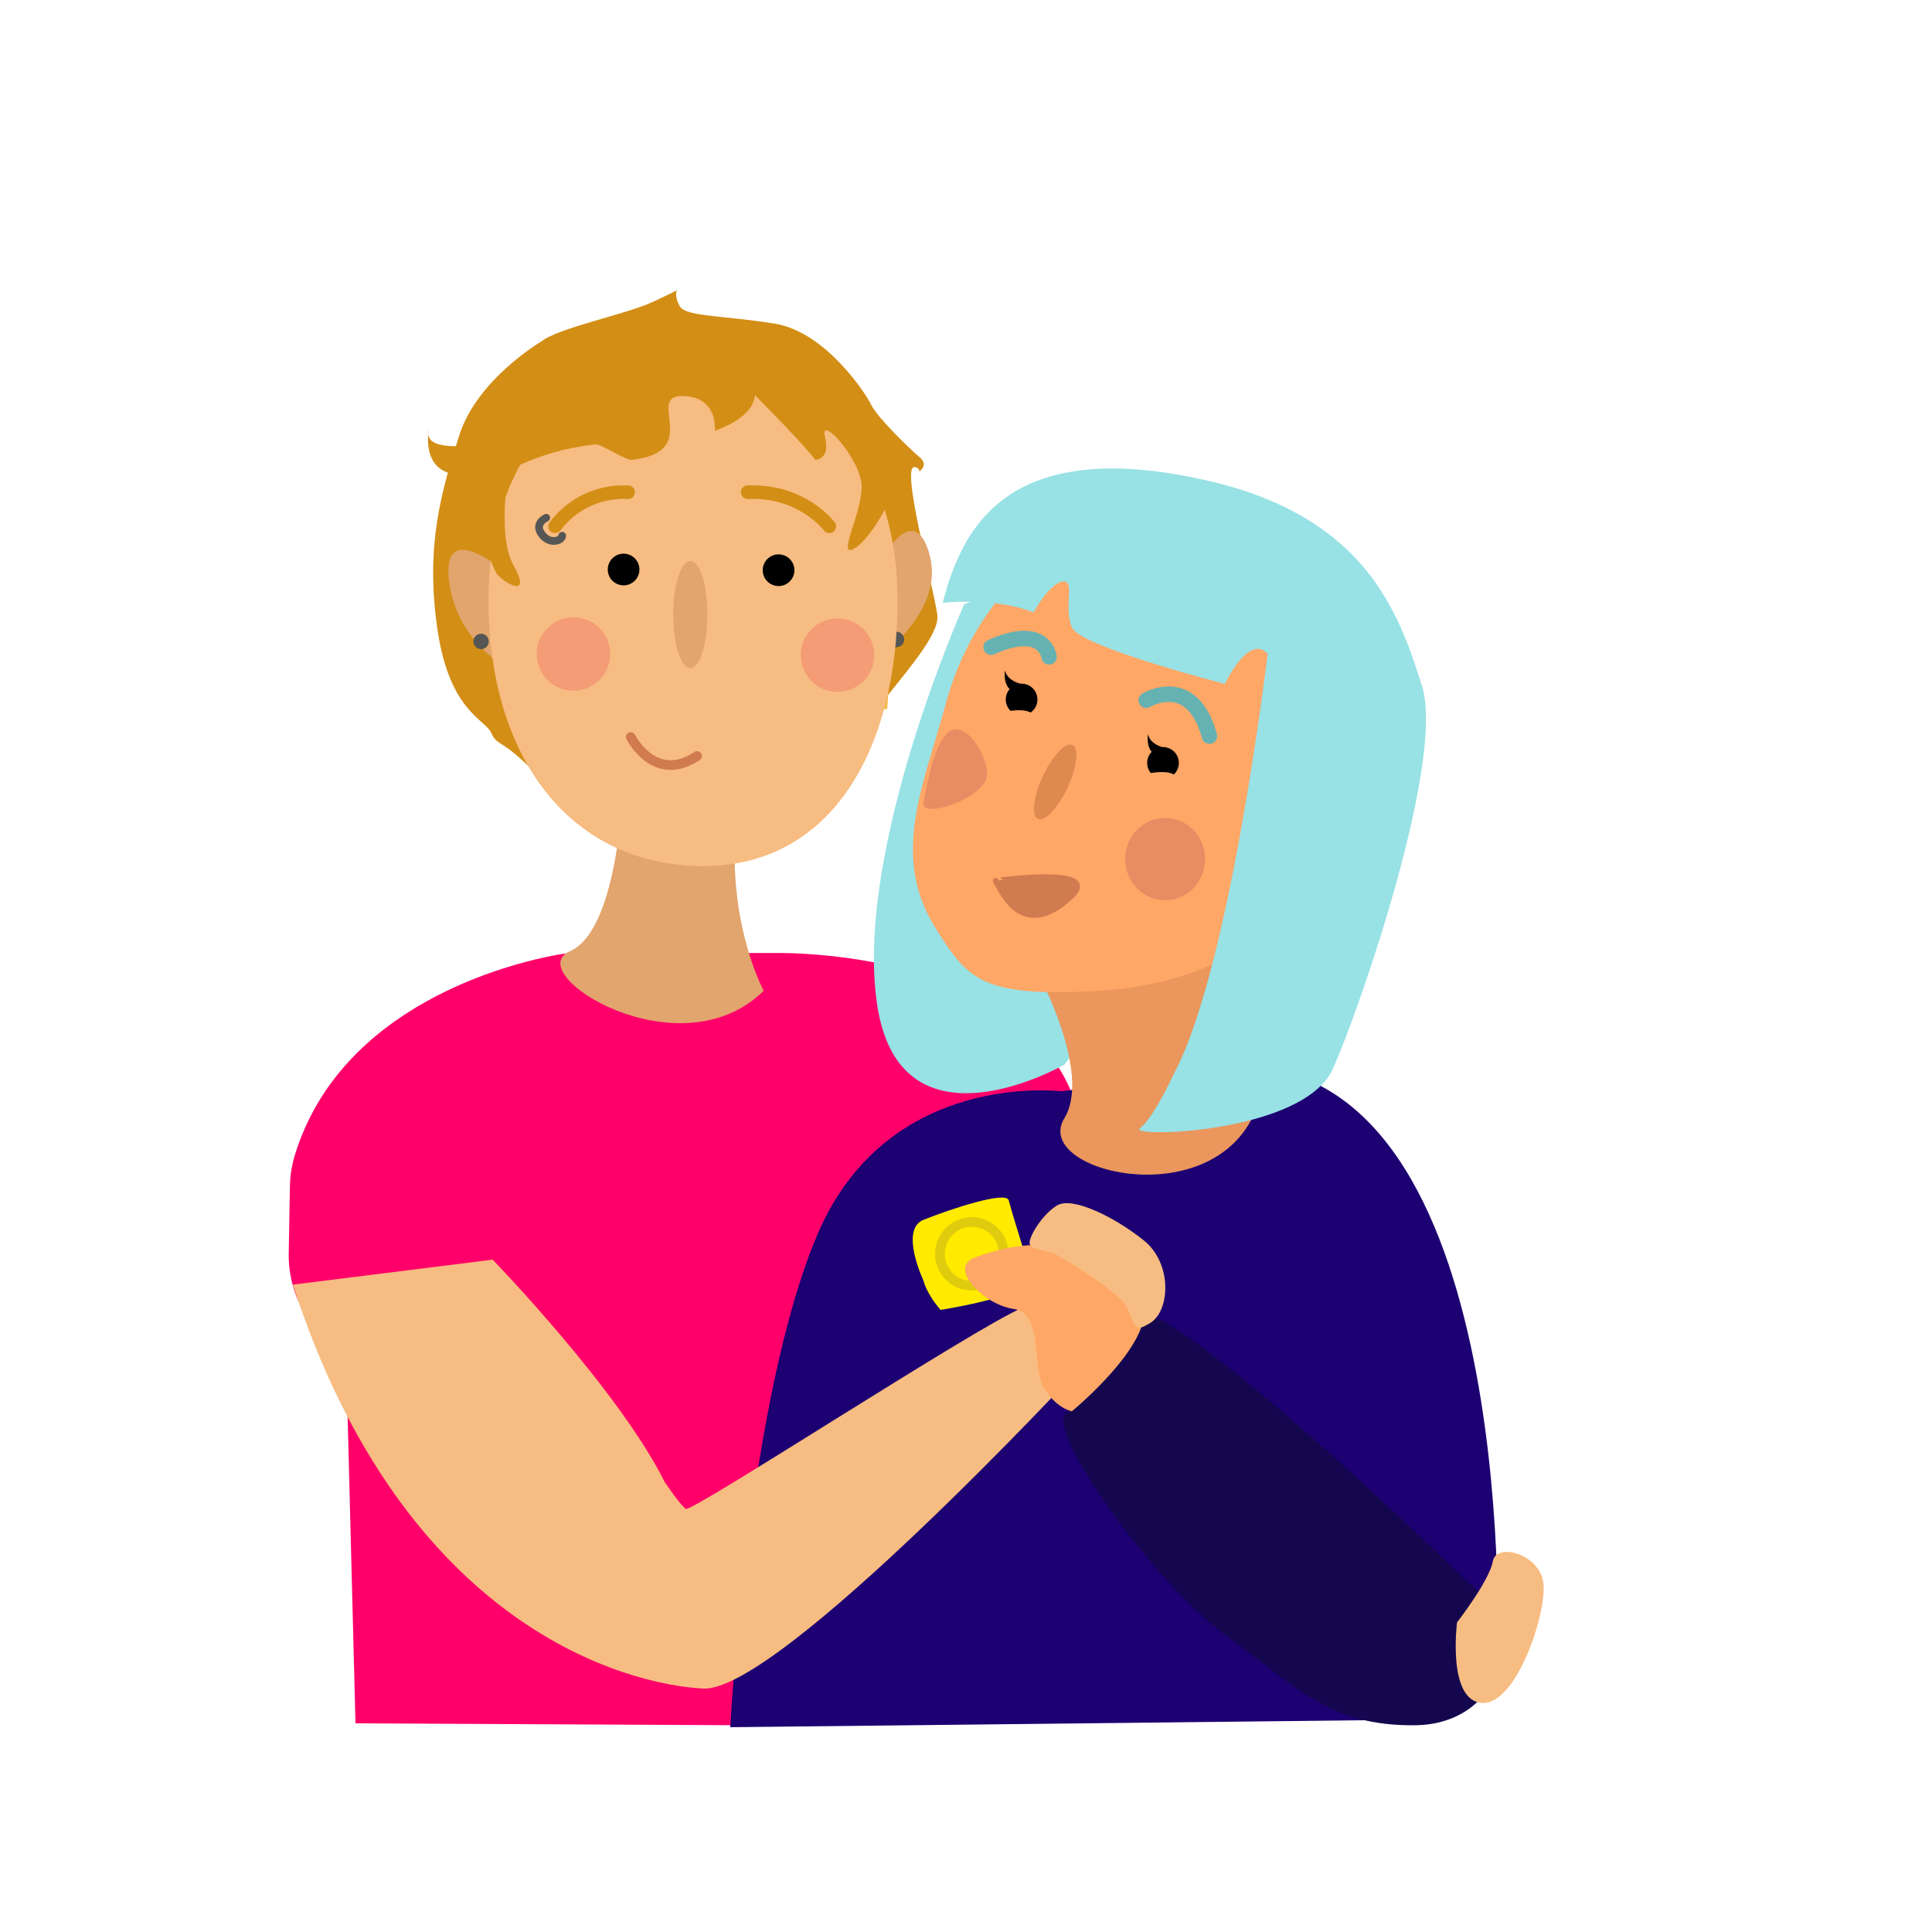
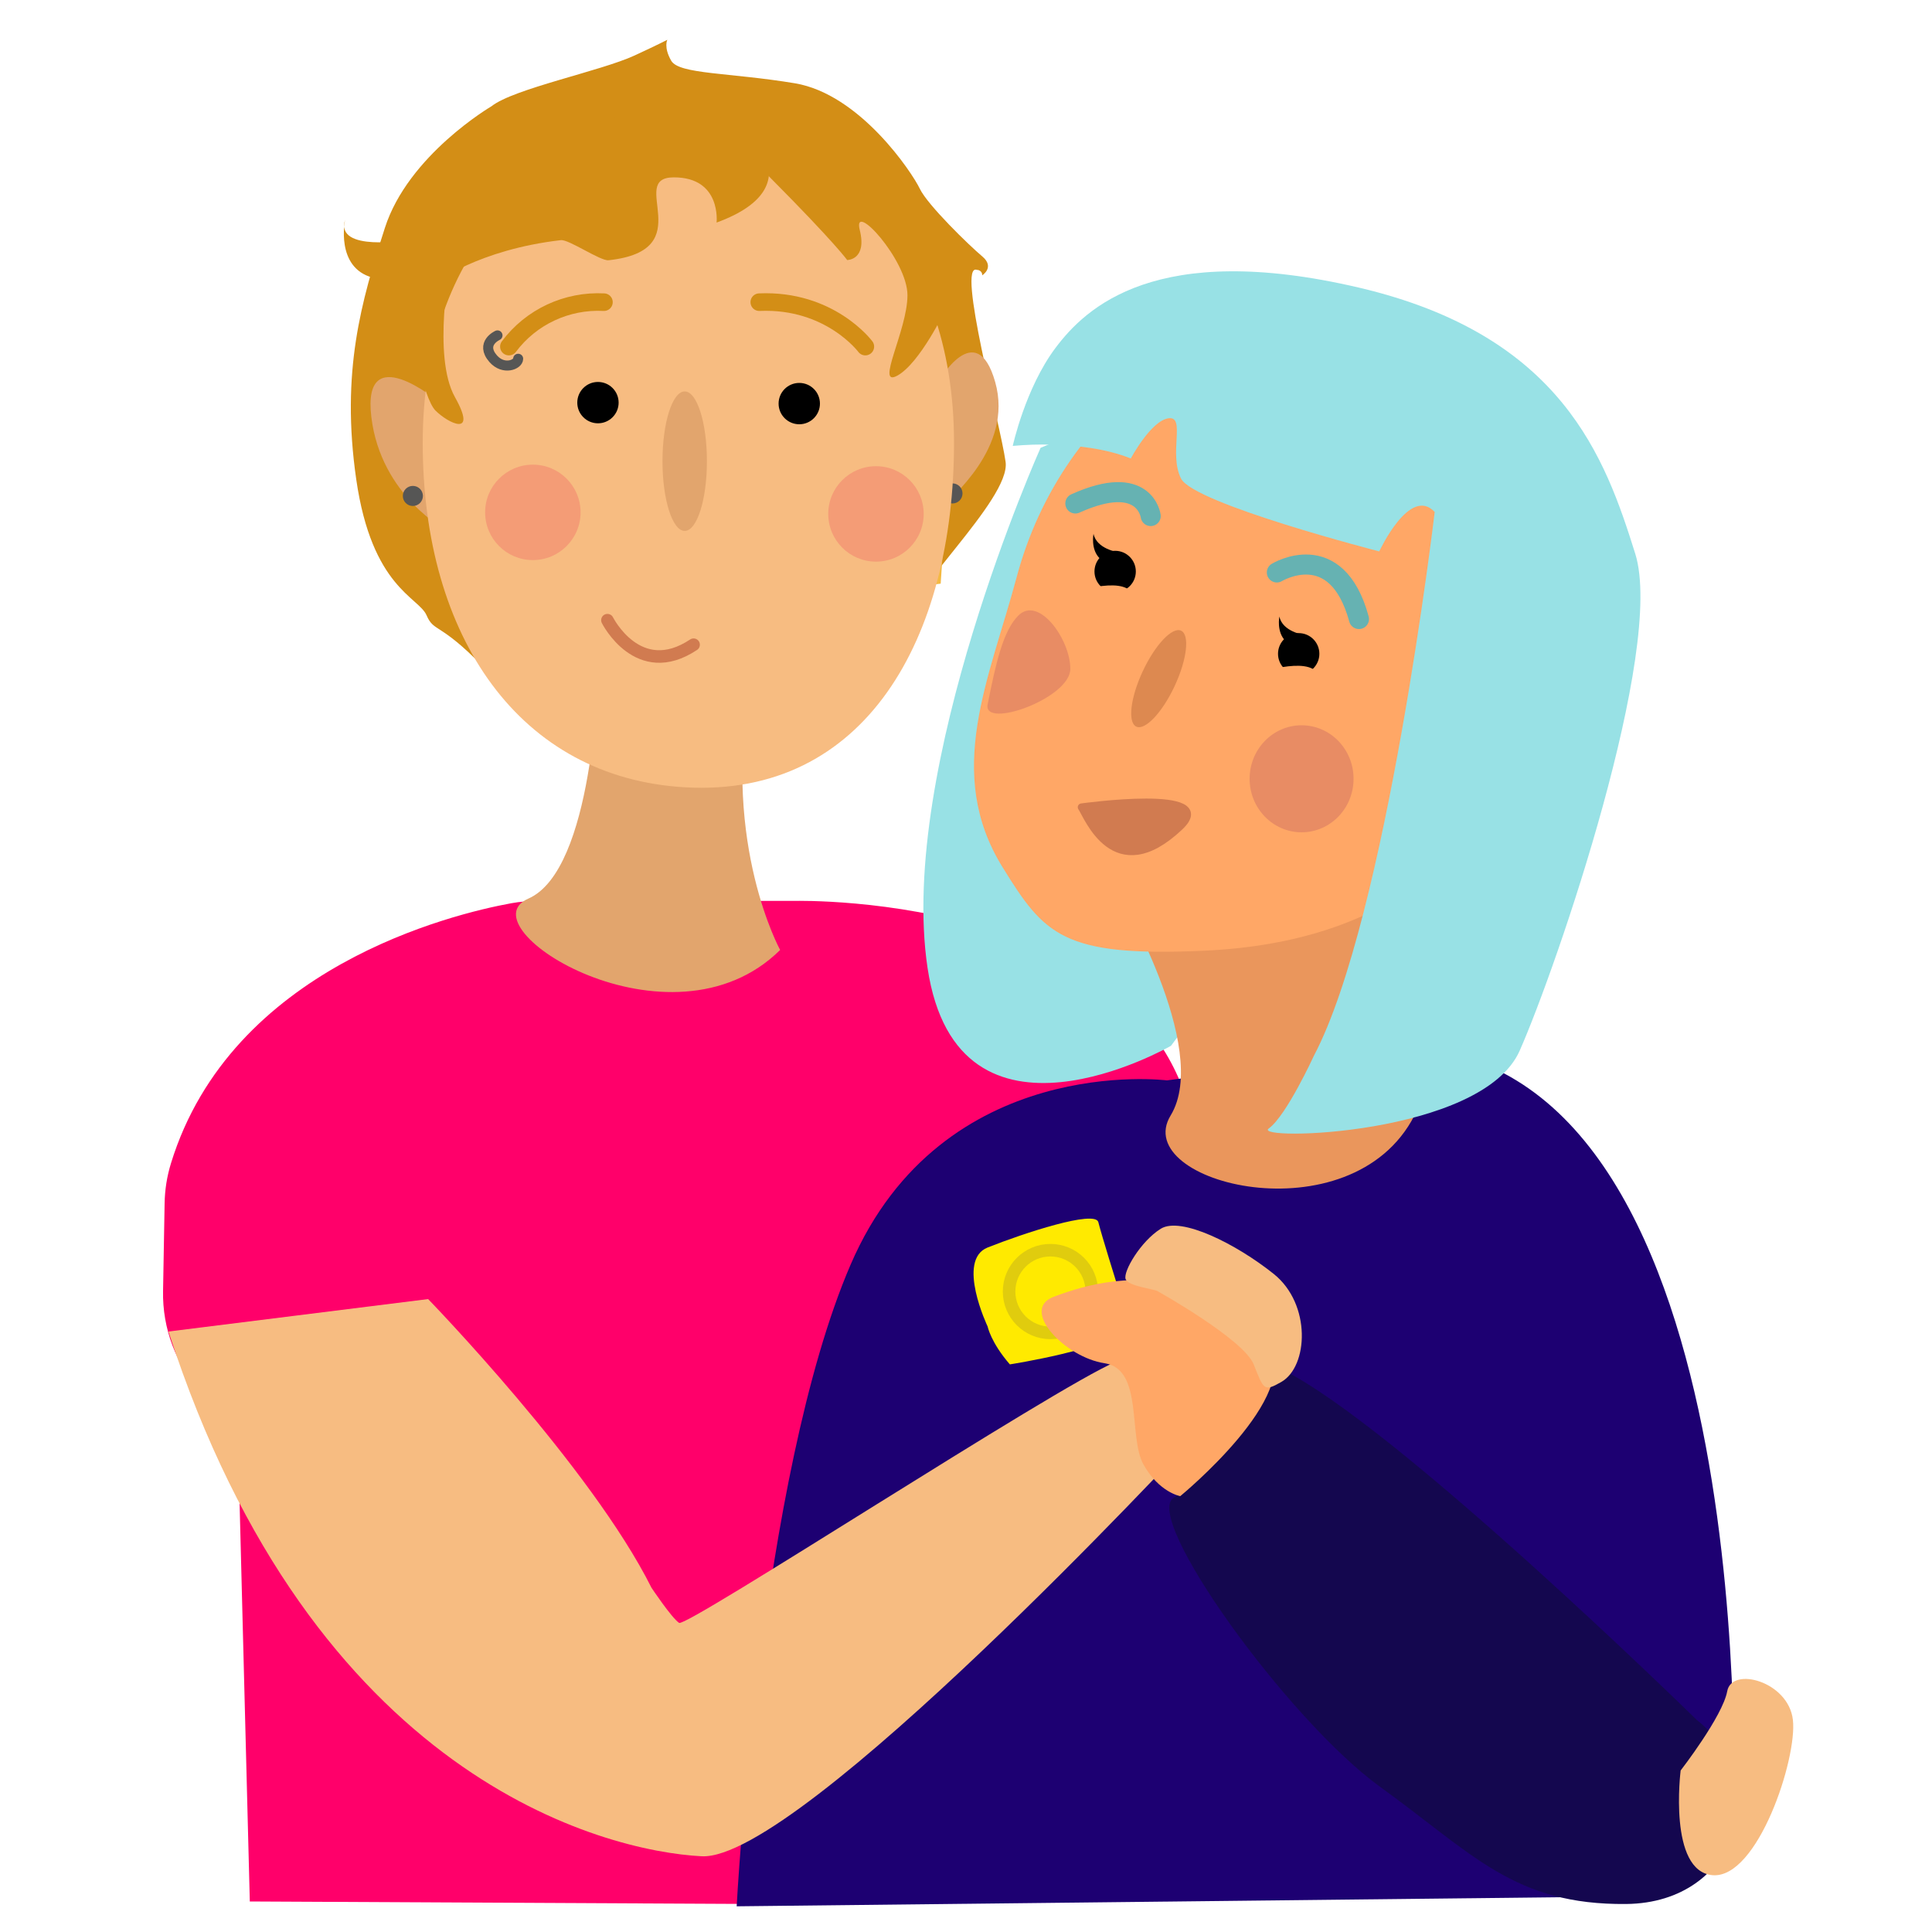
- <svg xmlns="http://www.w3.org/2000/svg" viewBox="0 0 1000 1000">
-   <defs>
-     <style>
-       .cls-1 {
-         fill: #d38e16;
-       }
- 
-       .cls-2 {
-         fill: #f4b942;
-       }
- 
-       .cls-3 {
-         fill: #ff006a;
-       }
- 
-       .cls-4 {
-         fill: #e2a56d;
-       }
- 
-       .cls-5 {
-         fill: #565655;
-       }
- 
-       .cls-6 {
-         fill: #f7bc81;
-       }
- 
-       .cls-15, .cls-18, .cls-20, .cls-7, .cls-9 {
-         fill: none;
-       }
- 
-       .cls-7 {
-         stroke: #d38e16;
-         stroke-width: 7px;
-       }
- 
-       .cls-15, .cls-16, .cls-18, .cls-7, .cls-9 {
-         stroke-linecap: round;
-         stroke-linejoin: round;
-       }
- 
-       .cls-8 {
-         fill: #f49c76;
-       }
- 
-       .cls-9 {
-         stroke: #565655;
-         stroke-width: 4px;
-       }
- 
-       .cls-10 {
-         fill: #98e1e5;
-       }
- 
-       .cls-11 {
-         fill: #1d0072;
-       }
- 
-       .cls-12 {
-         fill: #ea965c;
-       }
- 
-       .cls-13 {
-         fill: #ffa766;
-       }
- 
-       .cls-14 {
-         fill: #dd8950;
-       }
- 
-       .cls-15 {
-         stroke: #66b2b2;
-         stroke-width: 8px;
-       }
- 
-       .cls-16 {
-         fill: #d17b50;
-         stroke-width: 3px;
-       }
- 
-       .cls-16, .cls-18 {
-         stroke: #d17b50;
-       }
- 
-       .cls-17 {
-         fill: #e88c64;
-       }
- 
-       .cls-18, .cls-20 {
-         stroke-width: 5px;
-       }
- 
-       .cls-19 {
-         fill: #ffea00;
-       }
- 
-       .cls-20 {
-         stroke: #e0cc0e;
-         stroke-miterlimit: 10;
-       }
- 
-       .cls-21 {
-         fill: #14074f;
-       }
-     </style>
-   </defs>
+ <svg xmlns="http://www.w3.org/2000/svg" version="1.1" id="Layer_1" x="0px" y="0px" viewBox="0 0 1000 1000" style="enable-background:new 0 0 1000 1000;" xml:space="preserve">
+   <style type="text/css">
+ 	.st0{fill:#D38E16;}
+ 	.st1{fill:#F4B942;}
+ 	.st2{fill:#FF006A;}
+ 	.st3{fill:#E2A56D;}
+ 	.st4{fill:#565655;}
+ 	.st5{fill:#F7BC81;}
+ 	.st6{fill:none;stroke:#D38E16;stroke-width:9.093;stroke-linecap:round;stroke-linejoin:round;}
+ 	.st7{fill:#F49C76;}
+ 	.st8{fill:none;stroke:#565655;stroke-width:5.196;stroke-linecap:round;stroke-linejoin:round;}
+ 	.st9{fill:#98E1E5;}
+ 	.st10{fill:#1D0072;}
+ 	.st11{fill:#EA965C;}
+ 	.st12{fill:#FFA766;}
+ 	.st13{fill:#DD8950;}
+ 	.st14{fill:none;stroke:#66B2B2;stroke-width:10.392;stroke-linecap:round;stroke-linejoin:round;}
+ 	.st15{fill:#D17B50;stroke:#D17B50;stroke-width:3.897;stroke-linecap:round;stroke-linejoin:round;}
+ 	.st16{fill:#E88C64;}
+ 	.st17{fill:none;stroke:#D17B50;stroke-width:6.495;stroke-linecap:round;stroke-linejoin:round;}
+ 	.st18{fill:#FFEA00;}
+ 	.st19{fill:none;stroke:#E0CC0E;stroke-width:6.495;stroke-miterlimit:10;}
+ 	.st20{fill:#14074F;}
+ </style>
  <g id="edgy">
    <g>
-       <path class="cls-1" d="M446,383c-2.07-10.78,41.24-49.53,39.17-64.61s-19.71-79.75-11.41-76.51a2.05,2.05,0,0,1,2.07,2.15s5.19-3.23,0-7.54S454.05,216,450.94,209.55s-23.85-37.72-49.78-42S355,164,351.9,158.58s-1.56-8.3-1.56-8.3-3.83,2-13,6.22c-13.49,6.22-48.23,13.18-57.05,20.18,0,0-33.18,19.4-42.52,48.49s-17.63,57.12-11.41,100.22,24.89,46.84,28,54.1c3,6.93,5.15,2.53,22.59,20.51" />
-       <path class="cls-2" d="M280,389c4.15-10.78-8.48-36.13-8.48-36.13l-17.63-42,41.48-100.22,84-22.62,51.86,34.48,28,51.72,2.07,61.43-2.07,31.25" />
-       <path id="shirt" class="cls-3" d="M214,743.13l-49.3-54a58.38,58.38,0,0,1-15.26-40.42l.63-34.82a58.09,58.09,0,0,1,2.56-16.08c24-78,112-99.23,135.58-103.58a57.79,57.79,0,0,1,10.51-.95H401.32s154-3.79,160.27,103.48c3.5,59.53,5.64,143.73,6.85,206.9.81,41.74-41.21,70.78-80,55.3l-253-101A58.45,58.45,0,0,1,214,743.13Z" />
-       <path class="cls-4" d="M322.63,403.38S321,481,295,492.35s56.66,63.57,100.29,20.45c0,0-23-41.81-12.18-104" />
-       <path class="cls-4" d="M458.28,286.58s15.15-26.51,22.72,0-18.93,46.69-20.19,49.21" />
-       <circle class="cls-5" cx="464" cy="331" r="4" />
-       <path class="cls-4" d="M258.89,294.15s-30.29-25.24-26.5,6.31,30.28,45.43,30.28,45.43" />
-       <path class="cls-6" d="M464.59,310.83c0,77.78-35.28,141.43-107.27,137.28-65.62-3.79-104.48-59.5-104.48-137.28s47.28-123.14,105.75-123.14S464.59,233.05,464.59,310.83Z" />
-       <ellipse id="nose" class="cls-4" cx="357.32" cy="318.12" rx="8.83" ry="27.76" />
+       <path class="st0" d="M469.6,323c-2.7-14,53.6-64.3,50.9-83.9s-25.6-103.6-14.8-99.4c1.5,0,2.7,1.2,2.7,2.6c0,0.1,0,0.1,0,0.2    c0,0,6.7-4.2,0-9.8c-6.7-5.6-28.3-26.6-32.3-35c-4-8.4-31-49-64.7-54.6s-60-4.6-64-11.7c-4-7-2-10.8-2-10.8s-5,2.6-16.9,8.1    C311,36.8,265.8,45.9,254.4,55c0,0-43.1,25.2-55.2,63c-12.1,37.8-22.9,74.2-14.8,130.2s32.3,60.8,36.4,70.3    c3.9,9,6.7,3.3,29.3,26.6" />
+       <path class="st1" d="M254,330.8c5.4-14-11-46.9-11-46.9l-22.9-54.6L274,99.1l109.1-29.4l67.4,44.8l36.4,67.2l2.7,79.8l-2.7,40.6" />
+       <path id="shirt" class="st2" d="M168.2,790.8l-64-70.1c-13.1-14.3-20.2-33.1-19.8-52.5l0.8-45.2c0.1-7.1,1.2-14.1,3.3-20.9    C119.7,500.7,234,473.1,264.7,467.5c4.5-0.8,9.1-1.2,13.7-1.2h133.3c0,0,200.1-4.9,208.2,134.4c4.5,77.3,7.3,186.7,8.9,268.8    c1.1,54.2-53.5,91.9-103.9,71.8L196.1,810.1C185.5,805.8,176,799.3,168.2,790.8z" />
+       <path class="st3" d="M309.4,349.5c0,0-2.1,100.8-35.9,115.6c-33.8,14.7,73.6,82.6,130.3,26.6c0,0-29.9-54.3-15.8-135.1" />
+       <path class="st3" d="M485.6,197.7c0,0,19.7-34.4,29.5,0s-24.6,60.7-26.2,63.9" />
+       <circle class="st4" cx="493" cy="255.4" r="5.2" />
+       <path class="st3" d="M226.6,207.6c0,0-39.3-32.8-34.4,8.2s39.3,59,39.3,59" />
+       <path class="st5" d="M493.8,229.2c0,101-45.8,183.7-139.3,178.3c-85.2-4.9-135.7-77.3-135.7-178.3s61.4-160,137.4-160    S493.8,128.2,493.8,229.2z" />
+       <ellipse id="nose" class="st3" cx="354.4" cy="238.7" rx="11.5" ry="36.1" />
      <g id="eyebrows">
-         <path class="cls-7" d="M287.28,272.44a44.34,44.34,0,0,1,37.86-17.67" />
-         <path class="cls-7" d="M429.26,272.44s-14.1-18.93-42.28-17.67" />
+         <path class="st6" d="M263.4,179.4c11.5-15.4,30-24,49.2-23" />
+         <path class="st6" d="M447.9,179.4c0,0-18.3-24.6-54.9-23" />
      </g>
      <g id="cheeks">
-         <circle class="cls-8" cx="296.82" cy="338.51" r="19.01" />
-         <circle class="cls-8" cx="433.49" cy="339.11" r="19.01" />
+         <circle class="st7" cx="275.8" cy="265.2" r="24.7" />
+         <circle class="st7" cx="453.4" cy="266" r="24.7" />
      </g>
      <g id="eyes">
-         <circle cx="322.77" cy="294.78" r="8.2" />
-         <circle cx="402.98" cy="295.14" r="8.2" />
+         <circle cx="309.5" cy="208.4" r="10.7" />
+         <circle cx="413.7" cy="208.9" r="10.7" />
      </g>
-       <path class="cls-1" d="M379,183s32,25-9,40c0,0,2-18-17-18s11,29-26,33c-3.25.35-15.85-8.36-19-8-32.76,3.77-50,17-50,17S292,159,379,183Z" />
-       <path class="cls-1" d="M387,187s-20.45-6.88,4.77,18.56S422,238,422,238s8,0,5-12,19,12,19,26-13,37-4,32,19-26,19-26l-32-55Z" />
-       <path class="cls-1" d="M264,239s-7.4,37.32,1.8,53.66S263,303,258,298s-10-33-10-33Z" />
-       <path class="cls-1" d="M247,230s-29,5-25-8c0,0-4,19,11,23S247,230,247,230Z" />
-       <polygon class="cls-3" points="385 893 184 892 176 580 392 692 385 893" />
-       <path class="cls-9" d="M282.72,268s-7.12,3.17-1.66,9.31c4.14,4.66,9.94,2.33,9.94,0" />
-       <circle class="cls-5" cx="249" cy="332" r="4" />
-       <path class="cls-10" d="M499.07,312.79S442,440,454,520s97,31,97,31l38-51L546,293l-46.93,19.79" />
-       <path id="shirt-2" data-name="shirt" class="cls-11" d="M549.42,564.85s-89.42-11.36-126,73.39S378,894,378,894l363-4,34-29s13.12-298.59-127-309" />
+       <path class="st0" d="M382.6,63.2c0,0,41.6,32.5-11.7,52c0,0,2.6-23.4-22.1-23.4c-24.7,0,14.3,37.7-33.8,42.9    c-4.2,0.5-20.6-10.9-24.7-10.4c-42.6,4.9-65,22.1-65,22.1S269.6,32,382.6,63.2z" />
+       <path class="st0" d="M393,68.4c0,0-26.6-8.9,6.2,24.1s39.3,42.1,39.3,42.1s10.4,0,6.5-15.6c-3.9-15.6,24.7,15.6,24.7,33.8    s-16.9,48.1-5.2,41.6c11.7-6.5,24.7-33.8,24.7-33.8l-41.6-71.4L393,68.4z" />
+       <path class="st0" d="M233.2,135.9c0,0-9.6,48.5,2.3,69.7s-3.6,13.4-10.1,6.9s-13-42.9-13-42.9L233.2,135.9z" />
+       <path class="st0" d="M211.1,124.2c0,0-37.7,6.5-32.5-10.4c0,0-5.2,24.7,14.3,29.9C212.4,148.9,211.1,124.2,211.1,124.2z" />
+       <polygon class="st2" points="390.4,985.5 129.3,984.2 118.9,578.9 399.5,724.4   " />
+       <path class="st8" d="M257.5,173.6c0,0-9.2,4.1-2.2,12.1c5.4,6.1,12.9,3,12.9,0" />
+       <circle class="st4" cx="213.7" cy="256.7" r="5.2" />
+       <path class="st9" d="M538.6,231.8c0,0-74.1,165.3-58.5,269.2c15.6,103.9,126,40.3,126,40.3l49.4-66.3l-55.9-268.9L538.6,231.8" />
+       <path id="shirt-2" class="st10" d="M604,559.2c0,0-116.2-14.8-163.7,95.3s-59,332.2-59,332.2l471.6-5.2l44.2-37.7    c0,0,17-387.9-165-401.4" />
      <g id="face">
-         <path class="cls-12" d="M529.41,488.8s37.86,63.18,21.45,90.09,71.94,49.15,97.18,0c0,0-30.29-33.93-12.62-93.6" />
-         <path class="cls-13" d="M489.51,364.35c-10.84,40.58-29,77.86-5.51,115.65,16.58,26.69,23.82,35.69,80,33.14,74-3.34,114.19-39.31,140.74-99.39,28.89-65.33-15-135.15-74.48-148.79S507.81,295.82,489.51,364.35Z" />
-         <path class="cls-13" d="M665.6,421.18s56.34-18.67,60,7.8c4.32,31.33-75.64,47.77-75.64,47.77" />
+         <path class="st11" d="M578,460.4c0,0,49.2,82.1,27.9,117c-21.3,35,93.5,63.8,126.2,0c0,0-39.3-44.1-16.4-121.6" />
+         <path class="st12" d="M526.2,298.8c-14.1,52.7-37.7,101.1-7.2,150.2c21.5,34.7,30.9,46.4,103.9,43.1     c96.1-4.3,148.3-51.1,182.8-129.1c37.5-84.9-19.5-175.6-96.8-193.3S549.9,209.7,526.2,298.8z" />
+         <path class="st12" d="M754.9,372.6c0,0,73.2-24.3,77.9,10.1c5.6,40.7-98.3,62.1-98.3,62.1" />
      </g>
-       <g id="eyes-2" data-name="eyes">
-         <circle cx="601.97" cy="394.88" r="8.2" />
-         <circle cx="528.78" cy="362.07" r="8.2" />
+       <g id="eyes-2">
+         <circle cx="672.2" cy="338.4" r="10.7" />
+         <circle cx="577.2" cy="295.8" r="10.7" />
      </g>
-       <ellipse id="nose-2" data-name="nose" class="cls-14" cx="546.18" cy="404.76" rx="21.13" ry="7.04" transform="translate(-51.73 728.25) rotate(-64.96)" />
-       <g id="eyebrows-2" data-name="eyebrows">
-         <path class="cls-15" d="M593.26,362.47S617,348,626,381" />
-         <path class="cls-15" d="M543,340s-2.21-17.55-30-5" />
+       <ellipse id="nose-2" transform="matrix(0.4233 -0.906 0.906 0.4233 27.6994 745.9316)" class="st13" cx="599.7" cy="351.2" rx="27.4" ry="9.1" />
+       <g id="eyebrows-2">
+         <path class="st14" d="M660.9,296.3c0,0,30.8-18.8,42.5,24.1" />
+         <path class="st14" d="M595.6,267.1c0,0-2.9-22.8-39-6.5" />
      </g>
-       <path id="mouth" class="cls-16" d="M554.45,463.84c-25.92,24.45-36.59-4.3-39.05-7.89C515.4,456,571.06,448.17,554.45,463.84Z" />
-       <g id="cheeks-2" data-name="cheeks">
-         <ellipse class="cls-17" cx="603.07" cy="444.66" rx="20.68" ry="21.29" />
-         <path class="cls-17" d="M510.93,400.86C510.93,412.62,476,425,478,415c3.32-16.61,6.17-29.34,12.25-35.42C498.33,371.5,510.93,389.11,510.93,400.86Z" />
+       <path id="mouth" class="st15" d="M610.5,428c-33.7,31.8-47.5-5.6-50.7-10.2C559.8,417.8,632.1,407.7,610.5,428z" />
+       <g id="cheeks-2">
+         <ellipse class="st16" cx="673.7" cy="403.1" rx="26.9" ry="27.7" />
+         <path class="st16" d="M554,346.2c0,15.3-45.4,31.4-42.8,18.4c4.3-21.6,8-38.1,15.9-46C537.6,308.1,554,330.9,554,346.2z" />
      </g>
-       <path class="cls-13" d="M584.27,403s21.58-7.62,25.39,0S584.27,403,584.27,403Z" />
-       <path class="cls-13" d="M510.27,371s21.58-7.62,25.39,0S510.27,371,510.27,371Z" />
-       <path d="M604,387.34s-8.56-1.22-9.79-7.34c0,0-1.22,6.12,2.45,9.79S604,387.34,604,387.34Z" />
-       <path d="M530,354.34s-8.56-1.22-9.79-7.34c0,0-1.22,6.12,2.45,9.79S530,354.34,530,354.34Z" />
-       <path class="cls-18" d="M326.5,381.5s12.25,24.51,34.31,9.8" />
+       <path class="st12" d="M649.2,349c0,0,28-9.9,33,0C687.2,358.9,649.2,349,649.2,349z" />
+       <path class="st12" d="M553.1,307.4c0,0,28-9.9,33,0C591.1,317.3,553.1,307.4,553.1,307.4z" />
+       <path d="M674.9,328.6c0,0-11.1-1.6-12.7-9.5c0,0-1.6,8,3.2,12.7C670.1,336.6,674.9,328.6,674.9,328.6z" />
+       <path d="M578.7,285.8c0,0-11.1-1.6-12.7-9.5c0,0-1.6,8,3.2,12.7C574,293.7,578.7,285.8,578.7,285.8z" />
+       <path class="st17" d="M314.4,321c0,0,15.9,31.8,44.6,12.7" />
      <g>
-         <path class="cls-19" d="M529.67,646.5s-6.3-20.16-7.56-25.2-29.82,4.36-44.1,10.08c-12.6,5,0,31.5,0,31.5s1.26,6.3,8.82,15.12c0,0,40.32-6.3,44.1-13.86S527.21,647,527.21,647" />
-         <circle class="cls-20" cx="503" cy="649" r="16.5" />
+         <path class="st18" d="M578.3,665.3c0,0-8.2-26.2-9.8-32.7c-1.6-6.5-38.7,5.7-57.3,13.1c-16.4,6.5,0,40.9,0,40.9     s1.6,8.2,11.5,19.6c0,0,52.4-8.2,57.3-18c4.9-9.8-4.8-22.3-4.8-22.3" />
+         <circle class="st19" cx="543.7" cy="668.5" r="21.4" />
      </g>
-       <path class="cls-21" d="M760.48,819.64S640.3,701.86,595.09,680c0,0-29.75,43.71-42.84,51s45.22,88.64,82.1,115.35,53.39,47.14,98.09,46.64S791.41,843.93,760.48,819.64Z" />
-       <path class="cls-10" d="M656.12,338.39S637,500,608,555c0,0-11,24-18,29s85,3,100-31,58-160,46-198-29-87-110-106-109,8-121,24-17,39-17,39a129,129,0,0,1,16-.5c9.25.25,21,1.5,31,5.5,0,0,8-15,15-16s0,14,5,24,79,29,79,29S646.23,327.77,656.12,338.39Z" />
-       <path class="cls-6" d="M754.15,839.77s16.73-21.56,18.52-31.59,24.39-4,26.19,11.37-14,63.29-31.92,61.89S754.15,839.77,754.15,839.77Z" />
-       <path class="cls-6" d="M151.57,664.93,255,652s65,67,89,115c0,0,8,12,11,14s150-94,174-104,29,32,29,32S403,876,364,874,209.14,842.85,151.57,664.93Z" />
-       <path class="cls-13" d="M589.64,670.57s-5.84-16.35-29.3-23-42.27-1.71-56,3.45,4.62,24.2,20.27,26.48,9.3,29.33,15.53,40.41,14.66,12.57,14.66,12.57S604.19,689.92,589.64,670.57Z" />
-       <path class="cls-6" d="M546,649s34,19,38,29,4,11,11,7c10.74-6.14,12-31-3-43s-37-23-45-18-15,17-14,20S545,648,546,649Z" />
+       <path class="st20" d="M878.2,890.2c0,0-156.1-153-214.8-181.4c0,0-38.6,56.8-55.7,66.3s58.7,115.1,106.7,149.8    s69.4,61.2,127.4,60.6S918.3,921.8,878.2,890.2z" />
+       <path class="st9" d="M742.6,265c0,0-24.8,209.9-62.5,281.4c0,0-14.3,31.2-23.4,37.7s110.4,3.9,129.9-40.3s75.3-207.8,59.8-257.2    s-37.7-113-142.9-137.7s-141.6,10.4-157.2,31.2s-22.1,50.7-22.1,50.7c6.9-0.6,13.8-0.9,20.8-0.6c12,0.3,27.3,1.9,40.3,7.1    c0,0,10.4-19.5,19.5-20.8c9.1-1.3,0,18.2,6.5,31.2c6.5,13,102.6,37.7,102.6,37.7S729.7,251.2,742.6,265z" />
+       <path class="st5" d="M869.9,916.4c0,0,21.7-28,24.1-41c2.3-13,31.7-5.2,34,14.8c2.3,20-18.2,82.2-41.5,80.4    C863.3,968.7,869.9,916.4,869.9,916.4z" />
+       <path class="st5" d="M87.2,689.2l134.4-16.8c0,0,84.4,87,115.6,149.4c0,0,10.4,15.6,14.3,18.2c3.9,2.6,194.9-122.1,226-135.1    c31.2-13,37.7,41.6,37.7,41.6s-201.4,216.9-252,214.3S161.9,920.4,87.2,689.2z" />
+       <path class="st12" d="M656.2,696.6c0,0-7.6-21.2-38.1-29.9c-30.5-8.6-54.9-2.2-72.7,4.5c-17.8,6.7,6,31.4,26.3,34.4    c20.3,3,12.1,38.1,20.2,52.5c8.1,14.4,19,16.3,19,16.3S675.1,721.7,656.2,696.6z" />
+       <path class="st5" d="M599.5,668.5c0,0,44.2,24.7,49.4,37.7c5.2,13,5.2,14.3,14.3,9.1c14-8,15.6-40.3-3.9-55.9    c-19.5-15.6-48.1-29.9-58.5-23.4s-19.5,22.1-18.2,26C583.9,665.9,598.2,667.2,599.5,668.5z" />
    </g>
  </g>
</svg>
